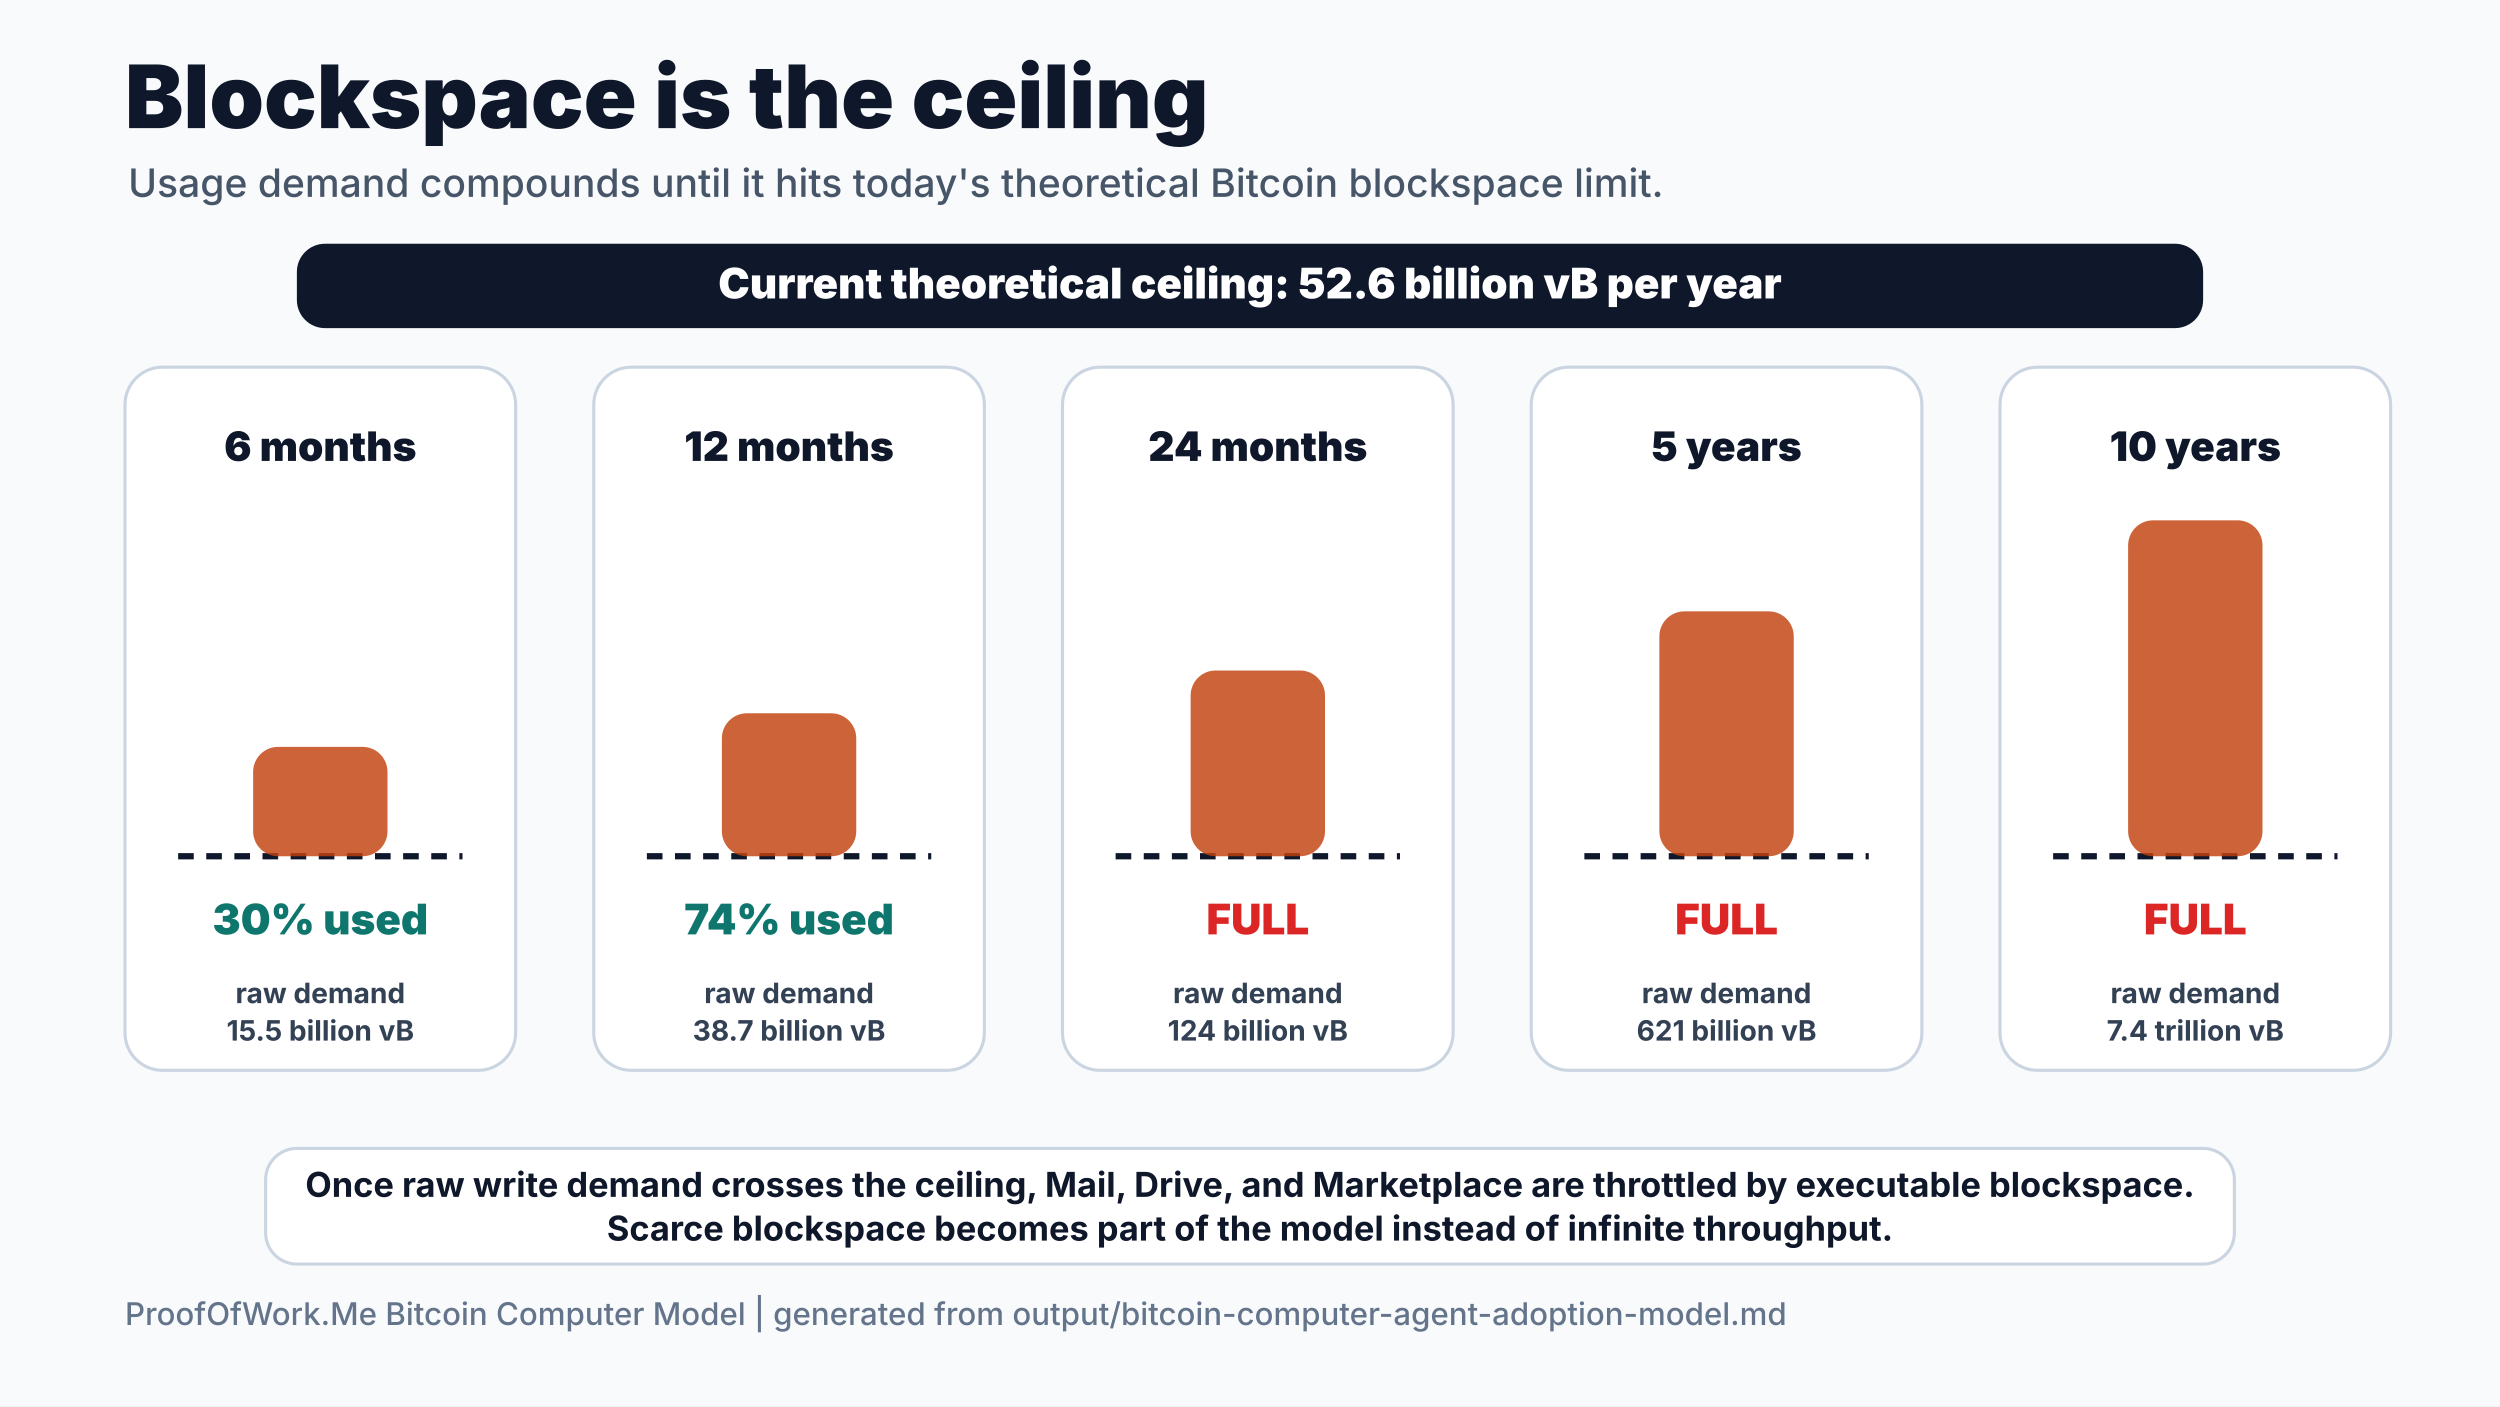
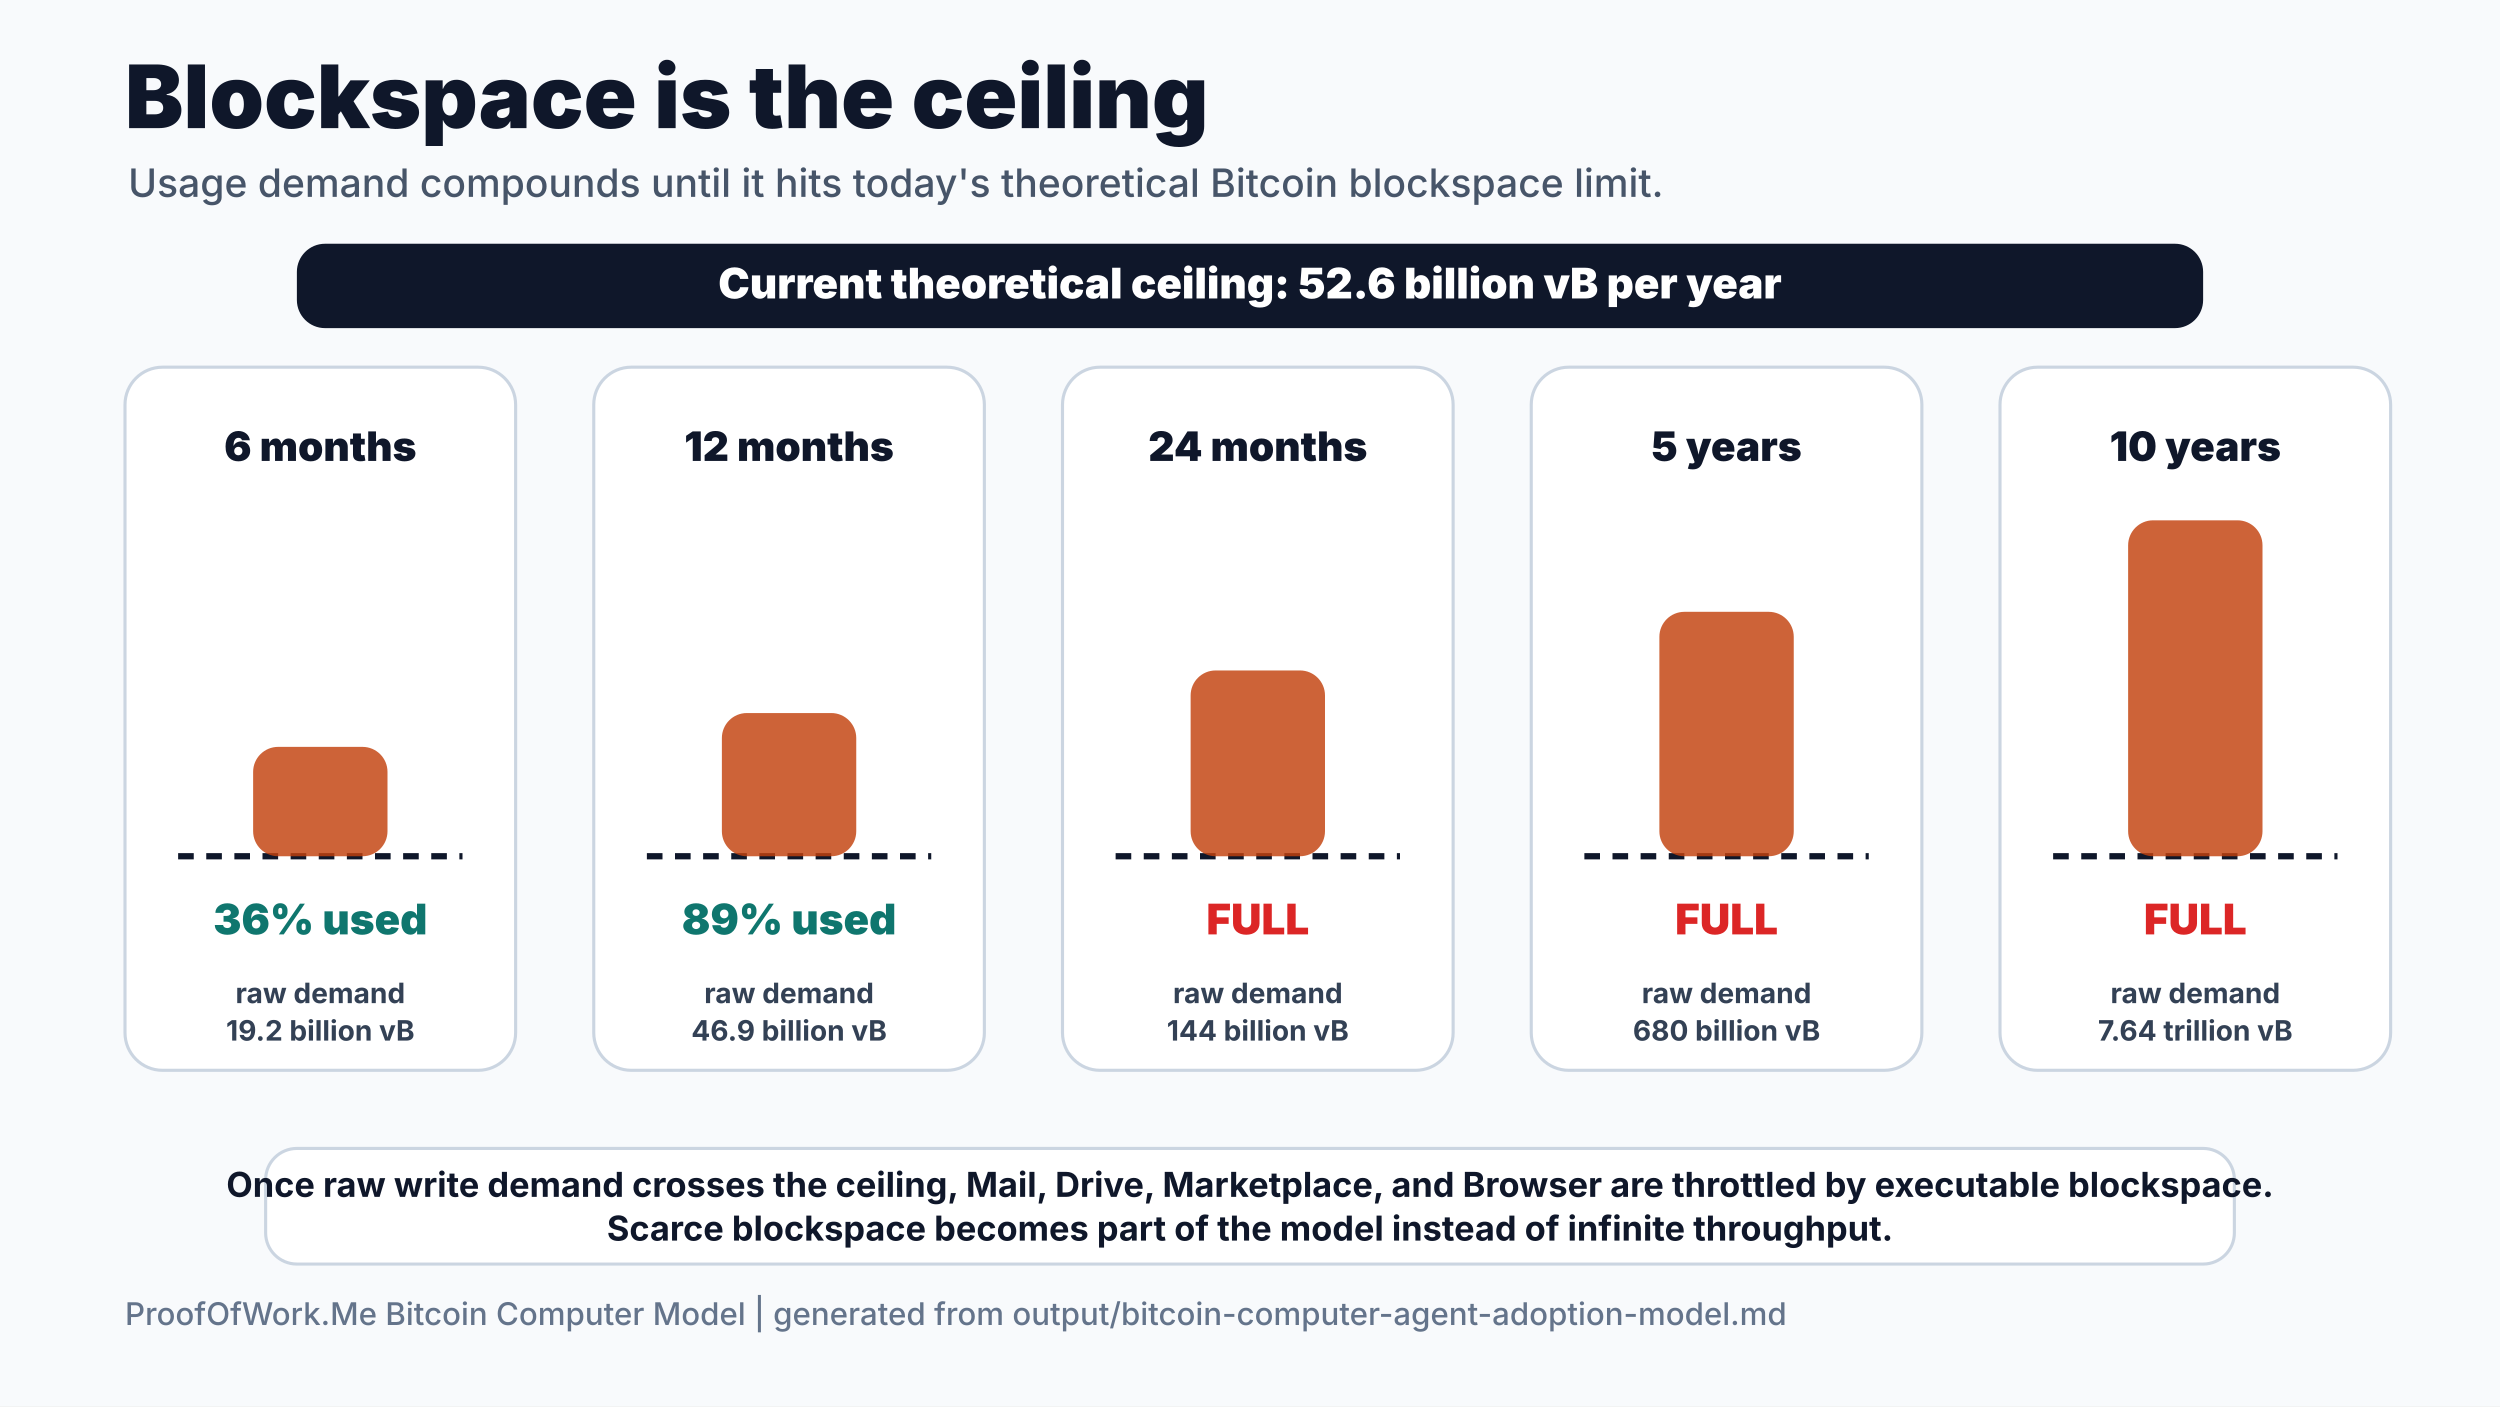
<svg xmlns="http://www.w3.org/2000/svg" width="1600" height="900" viewBox="0 0 1600 900">
  <rect width="1600" height="900" fill="#f8fafc" />
  <text x="80" y="82" text-anchor="start" font-family="Inter, ui-sans-serif, system-ui, -apple-system, BlinkMacSystemFont, Segoe UI, sans-serif" font-size="56" font-weight="850" fill="#0f172a">Blockspace is the ceiling</text>
  <text x="82" y="126" text-anchor="start" font-family="Inter, ui-sans-serif, system-ui, -apple-system, BlinkMacSystemFont, Segoe UI, sans-serif" font-size="25" font-weight="500" fill="#475569">Usage demand compounds until it hits today's theoretical Bitcoin blockspace limit.</text>
  <rect x="190" y="156" width="1220" height="54" rx="18" fill="#0f172a" />
  <text x="800" y="191" text-anchor="middle" font-family="Inter, ui-sans-serif, system-ui, -apple-system, BlinkMacSystemFont, Segoe UI, sans-serif" font-size="27" font-weight="850" fill="#ffffff">Current theoretical ceiling: 52.6 billion vB per year</text>
  <rect x="80" y="235" width="250" height="450" rx="24" fill="#ffffff" stroke="#cbd5e1" stroke-width="2" />
  <text x="205" y="295" text-anchor="middle" font-family="Inter, ui-sans-serif, system-ui, -apple-system, BlinkMacSystemFont, Segoe UI, sans-serif" font-size="26" font-weight="850" fill="#0f172a">6 months</text>
  <line x1="114" y1="548" x2="296" y2="548" stroke="#0f172a" stroke-width="4" stroke-dasharray="10 8" />
  <rect x="162" y="478" width="86" height="70" rx="16" fill="#c2410c" opacity="0.82" />
-   <text x="205" y="598" text-anchor="middle" font-family="Inter, ui-sans-serif, system-ui, -apple-system, BlinkMacSystemFont, Segoe UI, sans-serif" font-size="27" font-weight="900" fill="#0f766e">30% used</text>
+   <text x="205" y="598" text-anchor="middle" font-family="Inter, ui-sans-serif, system-ui, -apple-system, BlinkMacSystemFont, Segoe UI, sans-serif" font-size="27" font-weight="900" fill="#0f766e">36% used</text>
  <text x="205" y="642" text-anchor="middle" font-family="Inter, ui-sans-serif, system-ui, -apple-system, BlinkMacSystemFont, Segoe UI, sans-serif" font-size="18" font-weight="700" fill="#334155">raw demand</text>
-   <text x="205" y="666" text-anchor="middle" font-family="Inter, ui-sans-serif, system-ui, -apple-system, BlinkMacSystemFont, Segoe UI, sans-serif" font-size="18" font-weight="700" fill="#334155">15.5 billion vB</text>
+   <text x="205" y="666" text-anchor="middle" font-family="Inter, ui-sans-serif, system-ui, -apple-system, BlinkMacSystemFont, Segoe UI, sans-serif" font-size="18" font-weight="700" fill="#334155">19.2 billion vB</text>
  <rect x="380" y="235" width="250" height="450" rx="24" fill="#ffffff" stroke="#cbd5e1" stroke-width="2" />
  <text x="505" y="295" text-anchor="middle" font-family="Inter, ui-sans-serif, system-ui, -apple-system, BlinkMacSystemFont, Segoe UI, sans-serif" font-size="26" font-weight="850" fill="#0f172a">12 months</text>
  <line x1="414" y1="548" x2="596" y2="548" stroke="#0f172a" stroke-width="4" stroke-dasharray="10 8" />
-   <rect x="462" y="456.502" width="86" height="91.498" rx="16" fill="#c2410c" opacity="0.82" />
-   <text x="505" y="598" text-anchor="middle" font-family="Inter, ui-sans-serif, system-ui, -apple-system, BlinkMacSystemFont, Segoe UI, sans-serif" font-size="27" font-weight="900" fill="#0f766e">74% used</text>
+   <rect x="462" y="456.344" width="86" height="91.656" rx="16" fill="#c2410c" opacity="0.82" />
+   <text x="505" y="598" text-anchor="middle" font-family="Inter, ui-sans-serif, system-ui, -apple-system, BlinkMacSystemFont, Segoe UI, sans-serif" font-size="27" font-weight="900" fill="#0f766e">89% used</text>
  <text x="505" y="642" text-anchor="middle" font-family="Inter, ui-sans-serif, system-ui, -apple-system, BlinkMacSystemFont, Segoe UI, sans-serif" font-size="18" font-weight="700" fill="#334155">raw demand</text>
-   <text x="505" y="666" text-anchor="middle" font-family="Inter, ui-sans-serif, system-ui, -apple-system, BlinkMacSystemFont, Segoe UI, sans-serif" font-size="18" font-weight="700" fill="#334155">38.7 billion vB</text>
+   <text x="505" y="666" text-anchor="middle" font-family="Inter, ui-sans-serif, system-ui, -apple-system, BlinkMacSystemFont, Segoe UI, sans-serif" font-size="18" font-weight="700" fill="#334155">46.9 billion vB</text>
  <rect x="680" y="235" width="250" height="450" rx="24" fill="#ffffff" stroke="#cbd5e1" stroke-width="2" />
  <text x="805" y="295" text-anchor="middle" font-family="Inter, ui-sans-serif, system-ui, -apple-system, BlinkMacSystemFont, Segoe UI, sans-serif" font-size="26" font-weight="850" fill="#0f172a">24 months</text>
  <line x1="714" y1="548" x2="896" y2="548" stroke="#0f172a" stroke-width="4" stroke-dasharray="10 8" />
-   <rect x="762" y="429.119" width="86" height="118.881" rx="16" fill="#c2410c" opacity="0.82" />
+   <rect x="762" y="429.089" width="86" height="118.911" rx="16" fill="#c2410c" opacity="0.82" />
  <text x="805" y="598" text-anchor="middle" font-family="Inter, ui-sans-serif, system-ui, -apple-system, BlinkMacSystemFont, Segoe UI, sans-serif" font-size="27" font-weight="900" fill="#dc2626">FULL</text>
  <text x="805" y="642" text-anchor="middle" font-family="Inter, ui-sans-serif, system-ui, -apple-system, BlinkMacSystemFont, Segoe UI, sans-serif" font-size="18" font-weight="700" fill="#334155">raw demand</text>
-   <text x="805" y="666" text-anchor="middle" font-family="Inter, ui-sans-serif, system-ui, -apple-system, BlinkMacSystemFont, Segoe UI, sans-serif" font-size="18" font-weight="700" fill="#334155">124 billion vB</text>
+   <text x="805" y="666" text-anchor="middle" font-family="Inter, ui-sans-serif, system-ui, -apple-system, BlinkMacSystemFont, Segoe UI, sans-serif" font-size="18" font-weight="700" fill="#334155">144 billion vB</text>
  <rect x="980" y="235" width="250" height="450" rx="24" fill="#ffffff" stroke="#cbd5e1" stroke-width="2" />
  <text x="1105" y="295" text-anchor="middle" font-family="Inter, ui-sans-serif, system-ui, -apple-system, BlinkMacSystemFont, Segoe UI, sans-serif" font-size="26" font-weight="850" fill="#0f172a">5 years</text>
  <line x1="1014" y1="548" x2="1196" y2="548" stroke="#0f172a" stroke-width="4" stroke-dasharray="10 8" />
-   <rect x="1062" y="391.27" width="86" height="156.73" rx="16" fill="#c2410c" opacity="0.82" />
+   <rect x="1062" y="391.568" width="86" height="156.432" rx="16" fill="#c2410c" opacity="0.82" />
  <text x="1105" y="598" text-anchor="middle" font-family="Inter, ui-sans-serif, system-ui, -apple-system, BlinkMacSystemFont, Segoe UI, sans-serif" font-size="27" font-weight="900" fill="#dc2626">FULL</text>
  <text x="1105" y="642" text-anchor="middle" font-family="Inter, ui-sans-serif, system-ui, -apple-system, BlinkMacSystemFont, Segoe UI, sans-serif" font-size="18" font-weight="700" fill="#334155">raw demand</text>
-   <text x="1105" y="666" text-anchor="middle" font-family="Inter, ui-sans-serif, system-ui, -apple-system, BlinkMacSystemFont, Segoe UI, sans-serif" font-size="18" font-weight="700" fill="#334155">621 billion vB</text>
+   <text x="1105" y="666" text-anchor="middle" font-family="Inter, ui-sans-serif, system-ui, -apple-system, BlinkMacSystemFont, Segoe UI, sans-serif" font-size="18" font-weight="700" fill="#334155">680 billion vB</text>
  <rect x="1280" y="235" width="250" height="450" rx="24" fill="#ffffff" stroke="#cbd5e1" stroke-width="2" />
  <text x="1405" y="295" text-anchor="middle" font-family="Inter, ui-sans-serif, system-ui, -apple-system, BlinkMacSystemFont, Segoe UI, sans-serif" font-size="26" font-weight="850" fill="#0f172a">10 years</text>
  <line x1="1314" y1="548" x2="1496" y2="548" stroke="#0f172a" stroke-width="4" stroke-dasharray="10 8" />
  <rect x="1362" y="333" width="86" height="215" rx="16" fill="#c2410c" opacity="0.82" />
  <text x="1405" y="598" text-anchor="middle" font-family="Inter, ui-sans-serif, system-ui, -apple-system, BlinkMacSystemFont, Segoe UI, sans-serif" font-size="27" font-weight="900" fill="#dc2626">FULL</text>
  <text x="1405" y="642" text-anchor="middle" font-family="Inter, ui-sans-serif, system-ui, -apple-system, BlinkMacSystemFont, Segoe UI, sans-serif" font-size="18" font-weight="700" fill="#334155">raw demand</text>
-   <text x="1405" y="666" text-anchor="middle" font-family="Inter, ui-sans-serif, system-ui, -apple-system, BlinkMacSystemFont, Segoe UI, sans-serif" font-size="18" font-weight="700" fill="#334155">7.4 trillion vB</text>
+   <text x="1405" y="666" text-anchor="middle" font-family="Inter, ui-sans-serif, system-ui, -apple-system, BlinkMacSystemFont, Segoe UI, sans-serif" font-size="18" font-weight="700" fill="#334155">7.64 trillion vB</text>
  <rect x="170" y="735" width="1260" height="74" rx="20" fill="#ffffff" stroke="#cbd5e1" stroke-width="2" />
-   <text x="800" y="766" text-anchor="middle" font-family="Inter, ui-sans-serif, system-ui, -apple-system, BlinkMacSystemFont, Segoe UI, sans-serif" font-size="22" font-weight="700" fill="#0f172a">Once raw write demand crosses the ceiling, Mail, Drive, and Marketplace are throttled by executable blockspace.</text>
+   <text x="800" y="766" text-anchor="middle" font-family="Inter, ui-sans-serif, system-ui, -apple-system, BlinkMacSystemFont, Segoe UI, sans-serif" font-size="22" font-weight="700" fill="#0f172a">Once raw write demand crosses the ceiling, Mail, Drive, Marketplace, and Browser are throttled by executable blockspace.</text>
  <text x="800" y="794" text-anchor="middle" font-family="Inter, ui-sans-serif, system-ui, -apple-system, BlinkMacSystemFont, Segoe UI, sans-serif" font-size="22" font-weight="700" fill="#0f172a">Scarce blockspace becomes part of the model instead of infinite throughput.</text>
  <text x="80" y="848" text-anchor="start" font-family="Inter, ui-sans-serif, system-ui, -apple-system, BlinkMacSystemFont, Segoe UI, sans-serif" font-size="20" font-weight="500" fill="#64748b">ProofOfWork.Me Bitcoin Computer Model | generated from output/bitcoin-computer-agent-adoption-model.md</text>
</svg>
